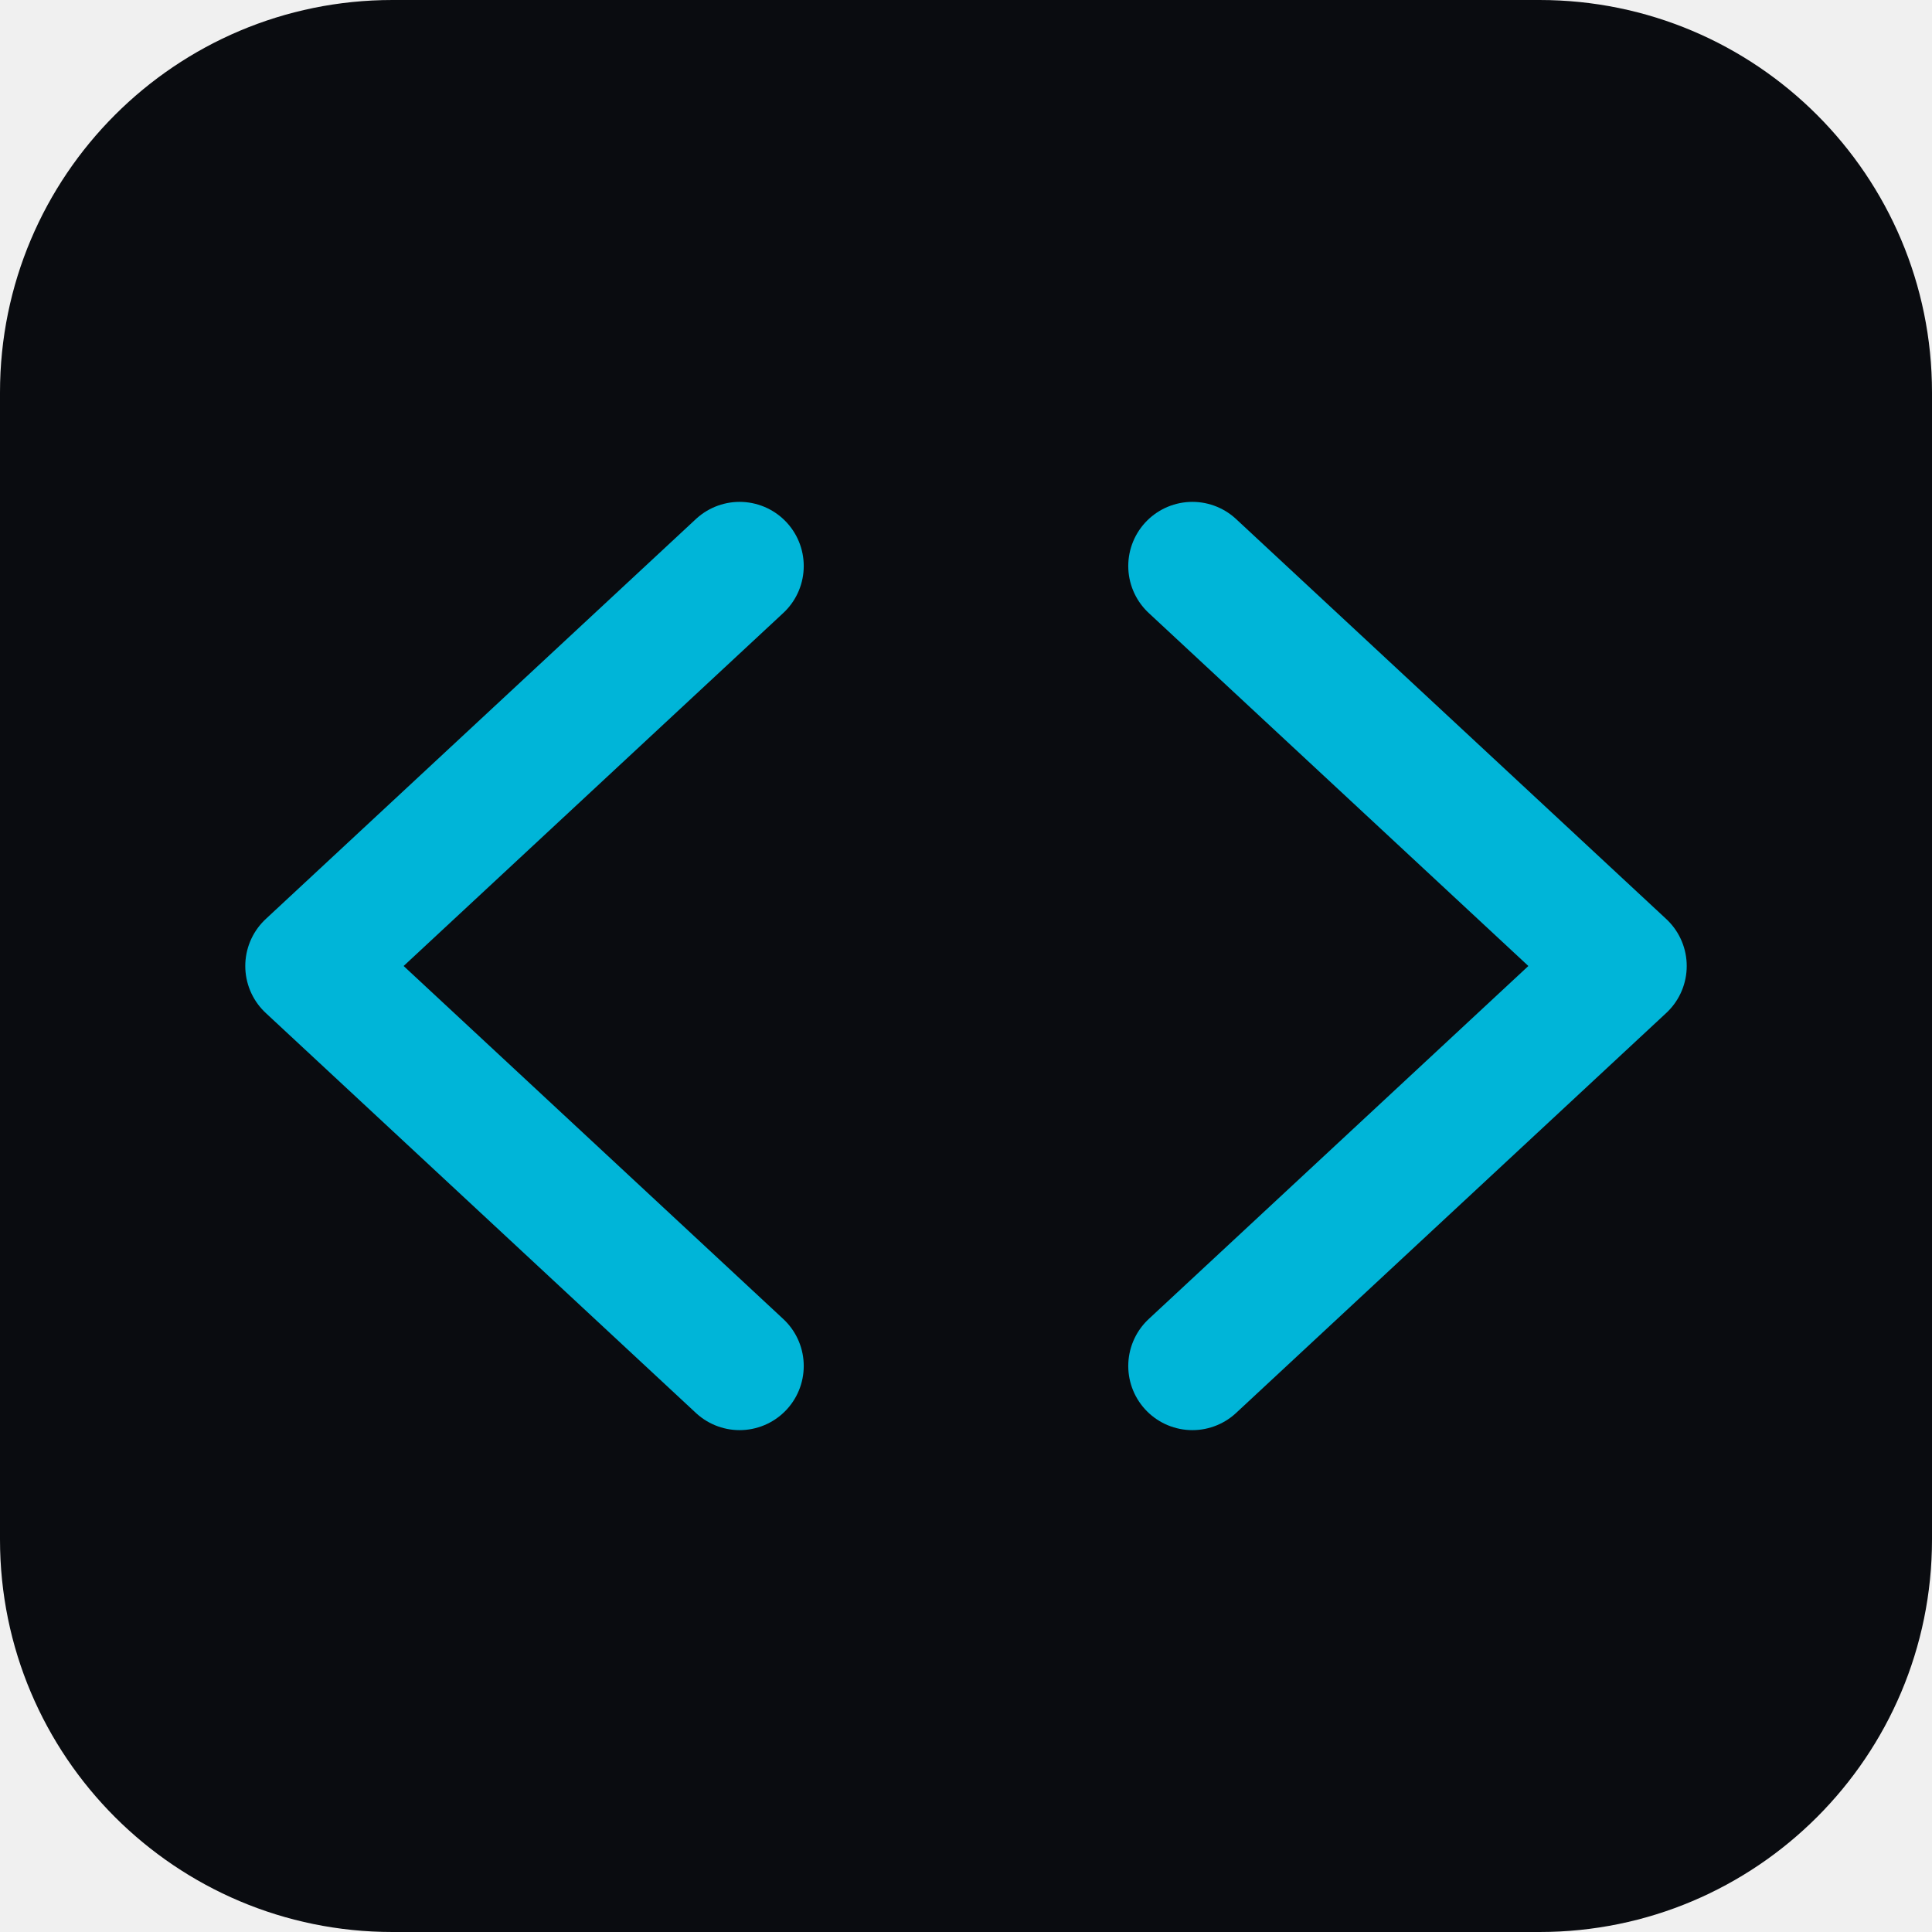
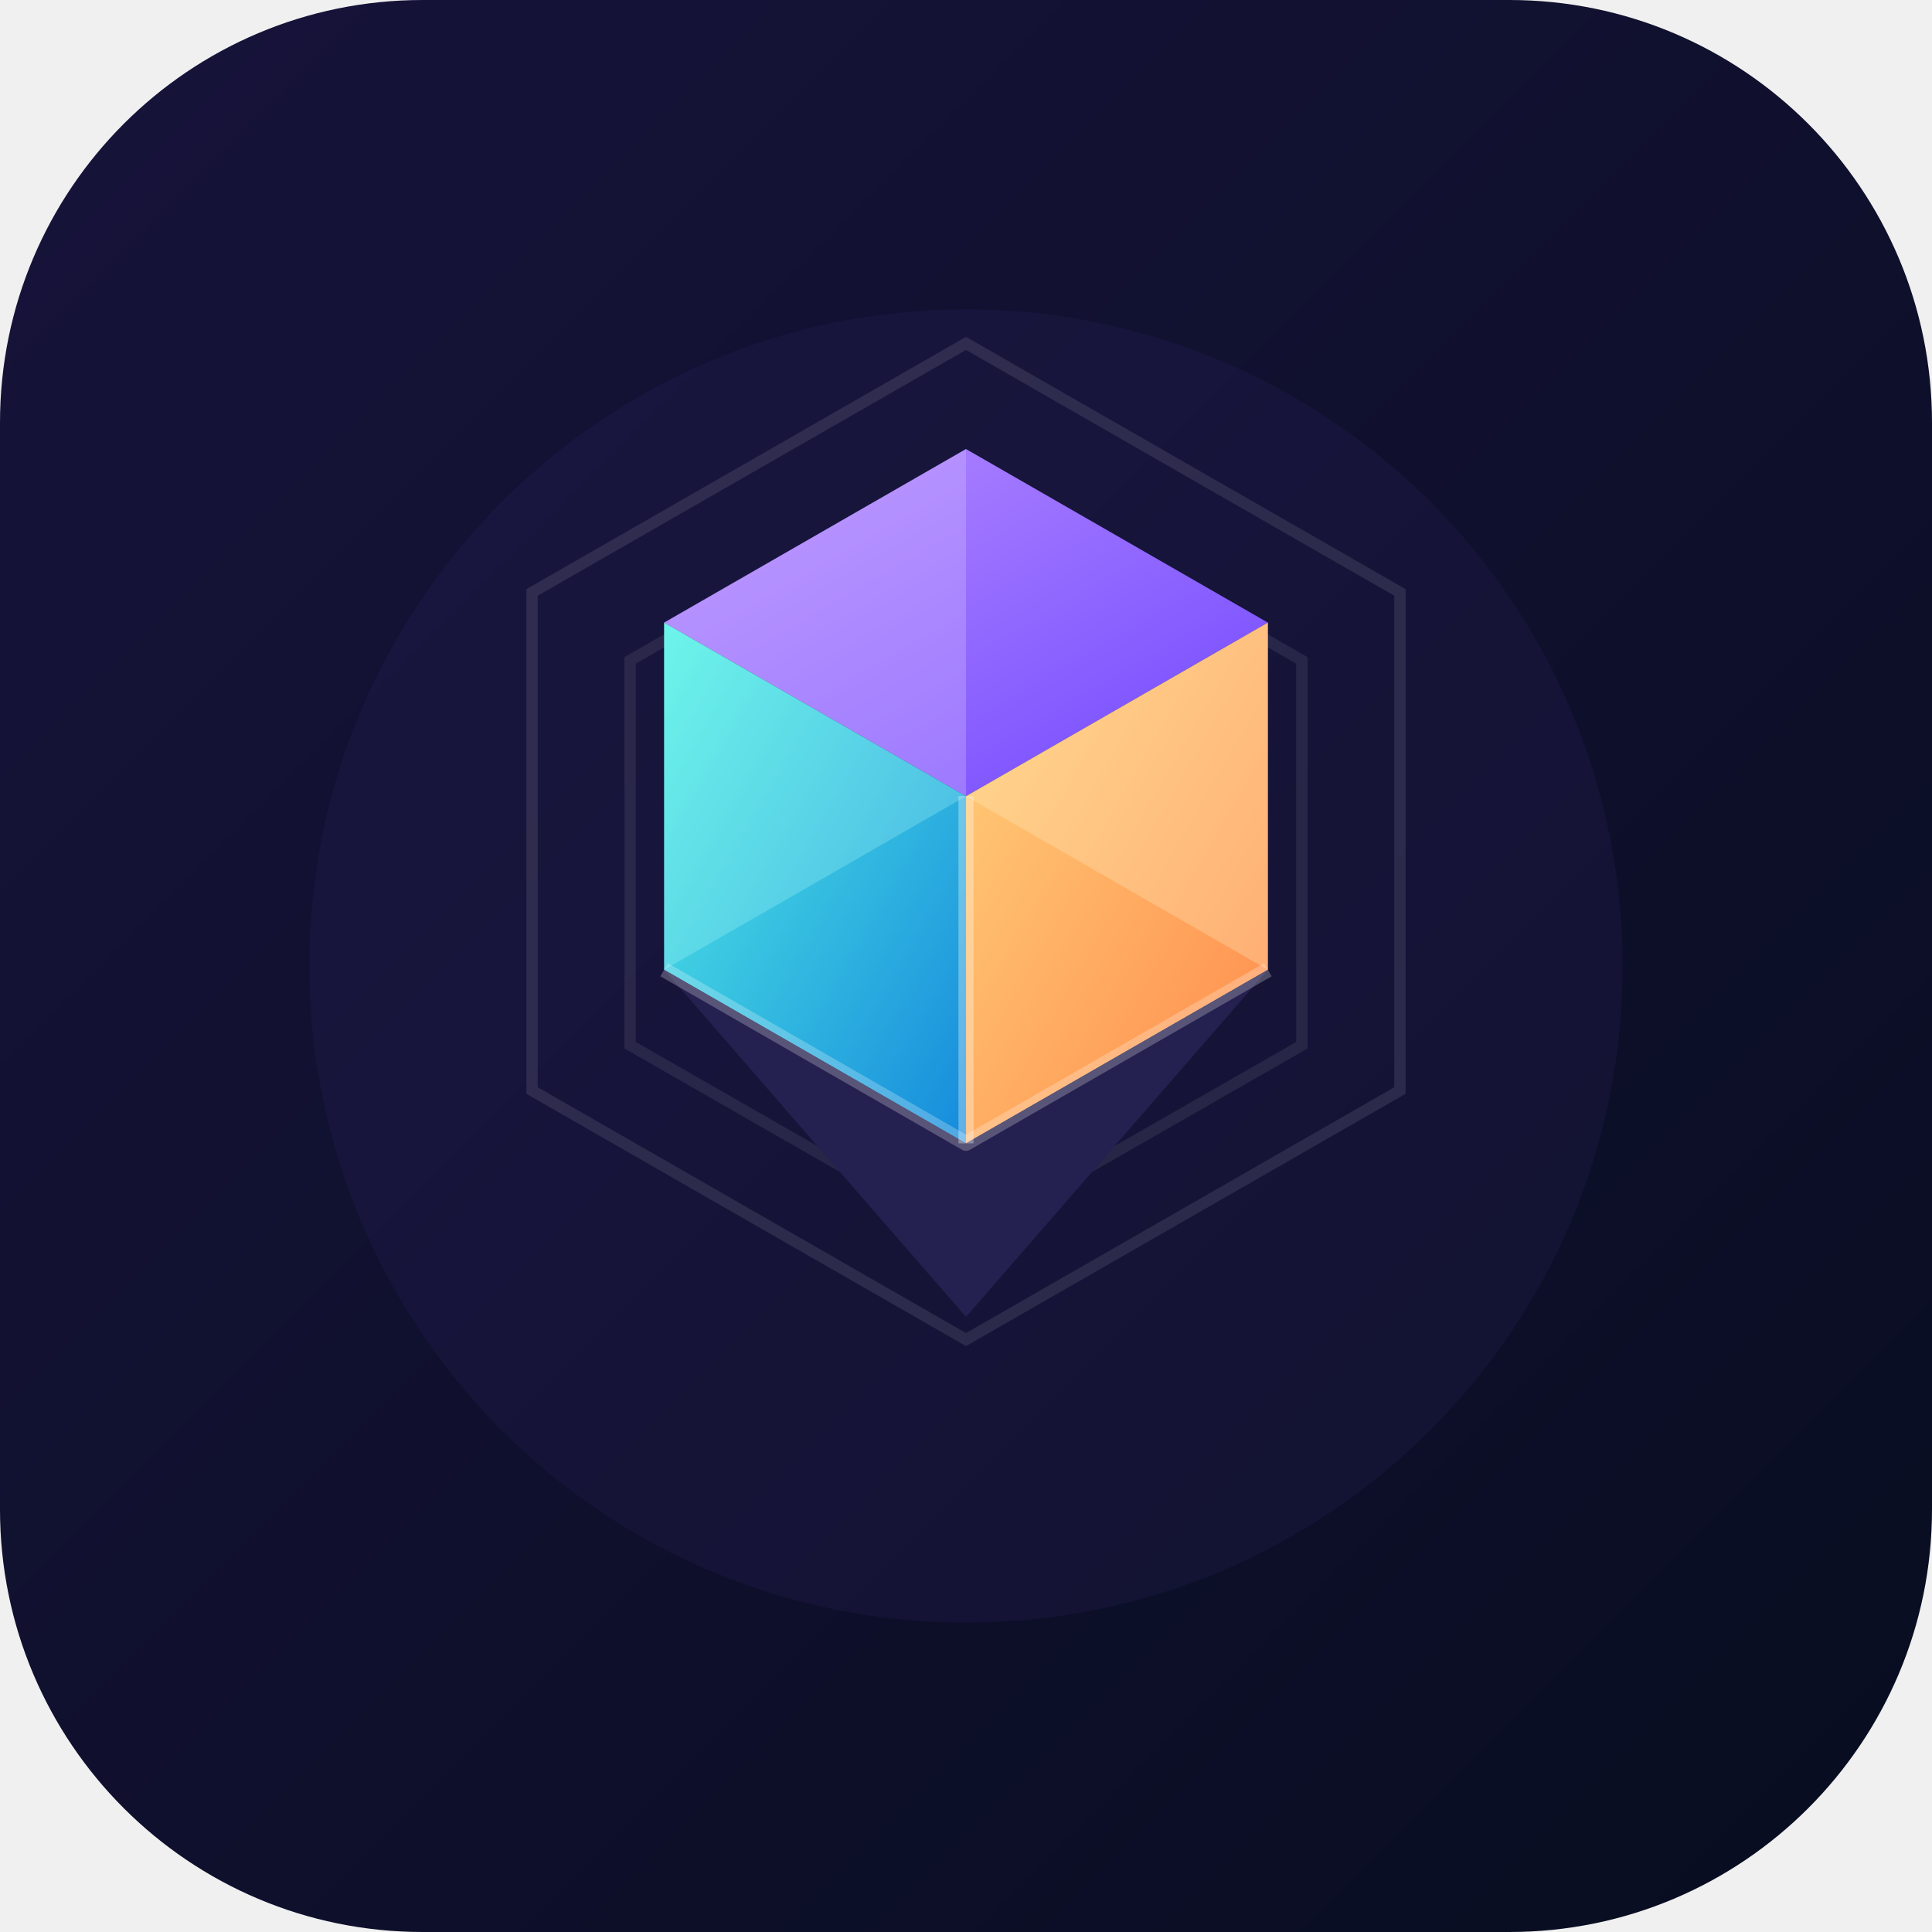
<svg xmlns="http://www.w3.org/2000/svg" viewBox="0 0 512 512">
-   <rect width="512" height="512" rx="104" fill="#0a0c10" />
-   <g fill="none" stroke="#00b5d8" stroke-width="34" stroke-linecap="round" stroke-linejoin="round">
-     <path d="M196 150 82 256l114 106M316 150l114 106-114 106" />
-   </g>
+   <defs>
+     <linearGradient id="bg" x1="0" y1="0" x2="1" y2="1">
+       <stop offset="0" stop-color="#17133b" />
+       <stop offset="1" stop-color="#080d20" />
+     </linearGradient>
+     <linearGradient id="violet" x1="0" y1="0" x2="1" y2="1">
+       <stop offset="0" stop-color="#b68cff" />
+       <stop offset="1" stop-color="#7148ff" />
+     </linearGradient>
+     <linearGradient id="cyan" x1="0" y1="0" x2="1" y2="1">
+       <stop offset="0" stop-color="#55f1e5" />
+       <stop offset="1" stop-color="#168bdc" />
+     </linearGradient>
+     <linearGradient id="amber" x1="0" y1="0" x2="1" y2="1">
+       <stop offset="0" stop-color="#ffd27a" />
+       <stop offset="1" stop-color="#ff8a4c" />
+     </linearGradient>
+   </defs>
+   <rect width="512" height="512" rx="112" fill="url(#bg)" />
+   <circle cx="256" cy="256" r="174" fill="#29205c" opacity=".24" />
+   <path d="M256 91 371 157 371 289 256 355 141 289 141 157Z" fill="none" stroke="#ffffff" stroke-opacity=".10" stroke-width="3" />
+   <path d="M256 124 345 175 345 277 256 328 167 277 167 175Z" fill="none" stroke="#ffffff" stroke-opacity=".08" stroke-width="3" />
+   <path d="M256 119 336 165 256 211 176 165Z" fill="url(#violet)" />
+   <path d="M176 165 256 211 256 303 176 257Z" fill="url(#cyan)" />
+   <path d="M336 165 256 211 256 303 336 257Z" fill="url(#amber)" />
+   <path d="M176 257 256 303 336 257 256 349Z" fill="#24204f" />
+   <path d="M256 119 256 211 176 165Z" fill="#d7c1ff" opacity=".32" />
+   <path d="M336 165 256 211 336 257Z" fill="#fff0c8" opacity=".28" />
+   <path d="M176 165 256 211 176 257Z" fill="#b7fff7" opacity=".25" />
+   <path d="M256 211 256 303" stroke="#fff" stroke-opacity=".32" stroke-width="4" />
+   <path d="M176 257 256 303 336 257" fill="none" stroke="#fff" stroke-opacity=".24" stroke-width="4" stroke-linejoin="round" />
</svg>
